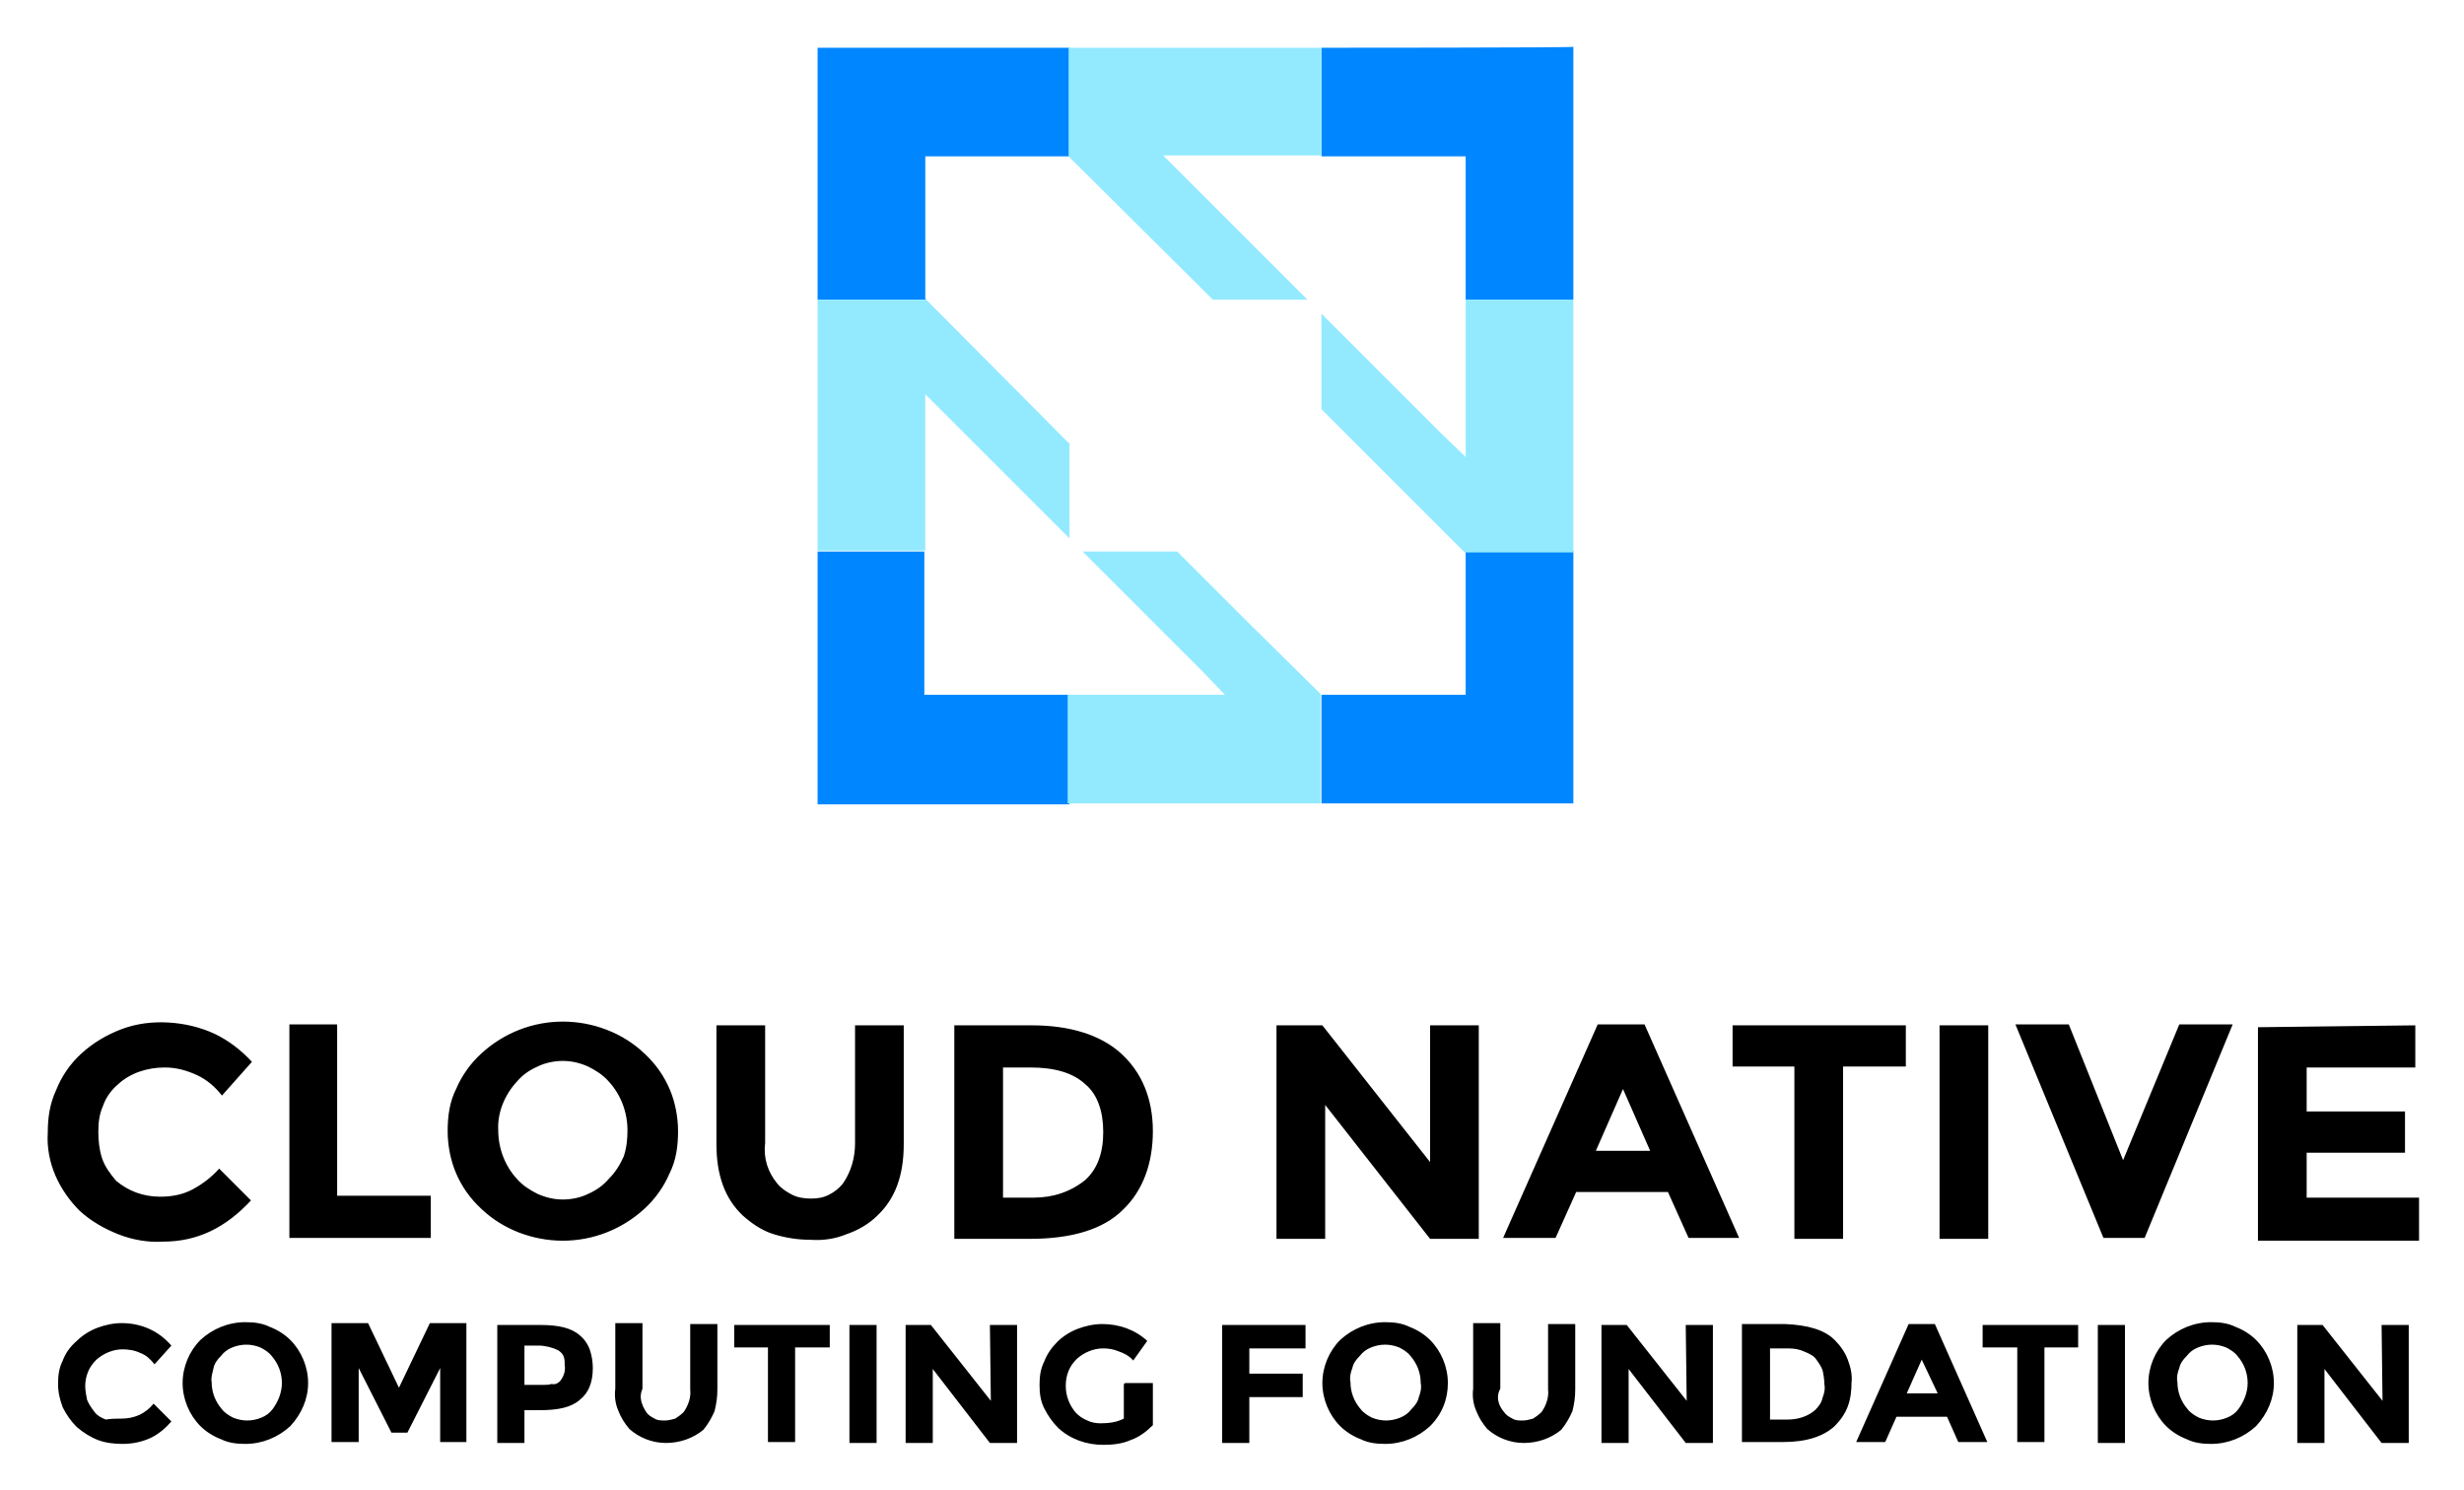
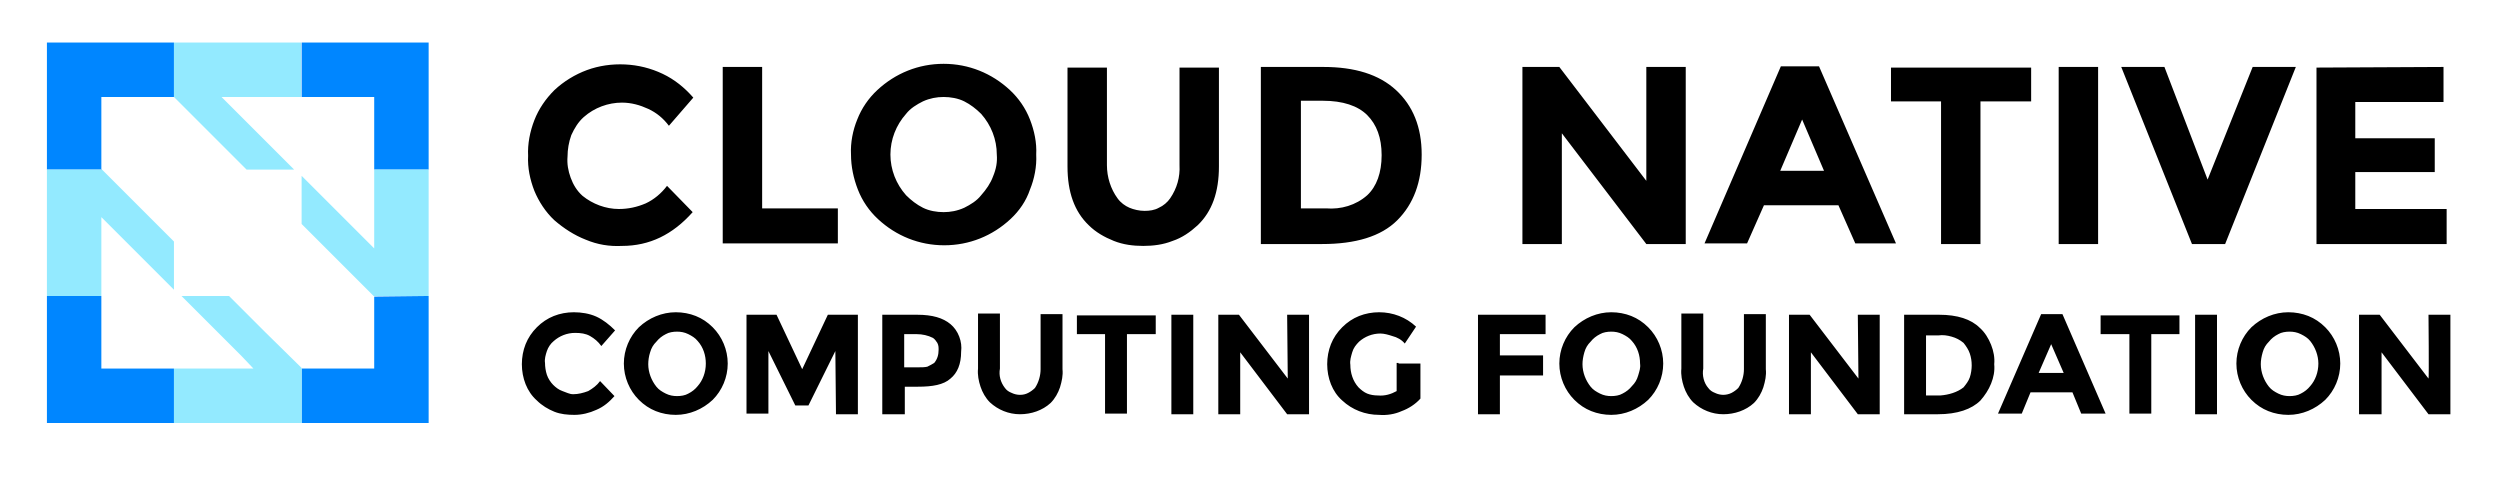
- <svg xmlns="http://www.w3.org/2000/svg" version="1.1" id="a" x="0px" y="0px" viewBox="0 0 263.1 159.1" style="enable-background:new 0 0 263.1 159.1;" xml:space="preserve">
-   <style type="text/css">
- 	.st0{fill:#0086FF;}
- 	.st1{fill:#93EAFF;}
- </style>
-   <path d="M12.9,151.5c0.7,0,1.3-0.1,2-0.4c0.6-0.3,1.1-0.7,1.5-1.2l1.9,1.9c-0.6,0.7-1.4,1.4-2.3,1.8c-0.9,0.4-1.9,0.6-2.9,0.6  c-0.9,0-1.8-0.1-2.6-0.4c-0.8-0.3-1.6-0.8-2.3-1.4c-0.6-0.6-1.1-1.3-1.5-2.1c-0.3-0.8-0.5-1.6-0.5-2.5c0-0.9,0.1-1.7,0.5-2.5  c0.3-0.8,0.8-1.5,1.5-2.1c0.6-0.6,1.4-1.1,2.2-1.4c0.8-0.3,1.7-0.5,2.6-0.5c1,0,2,0.2,2.9,0.6c0.9,0.4,1.7,1,2.4,1.8l-1.8,2  c-0.4-0.5-0.9-1-1.5-1.2c-0.6-0.3-1.3-0.4-1.9-0.4c-1,0-2,0.4-2.8,1.1c-0.4,0.4-0.7,0.8-0.9,1.3c-0.2,0.5-0.3,1-0.3,1.5  c0,0.5,0.1,1,0.2,1.5c0.2,0.5,0.5,0.9,0.8,1.3c0.3,0.4,0.7,0.6,1.2,0.8C11.9,151.5,12.4,151.5,12.9,151.5z M31,152.3  c-1.3,1.2-3,1.9-4.8,1.9c-0.9,0-1.8-0.1-2.6-0.5c-0.8-0.3-1.6-0.8-2.2-1.4c-1.2-1.2-1.9-2.9-1.9-4.6s0.7-3.4,1.9-4.6  c1.3-1.2,3-1.9,4.8-1.9c0.9,0,1.8,0.1,2.6,0.5c0.8,0.3,1.6,0.8,2.2,1.4c1.2,1.2,1.9,2.9,1.9,4.6S32.2,151,31,152.3z M30.1,147.7  c0-1.1-0.4-2.1-1.1-2.9c-0.3-0.4-0.8-0.7-1.2-0.9c-0.5-0.2-1-0.3-1.5-0.3c-0.5,0-1,0.1-1.5,0.3c-0.5,0.2-0.9,0.5-1.2,0.9  c-0.4,0.4-0.7,0.8-0.8,1.3s-0.3,1-0.2,1.5c0,1.1,0.4,2.1,1.1,2.9c0.3,0.4,0.8,0.7,1.2,0.9c0.5,0.2,1,0.3,1.5,0.3  c0.5,0,1-0.1,1.5-0.3c0.5-0.2,0.9-0.5,1.2-0.9C29.7,149.7,30.1,148.7,30.1,147.7z M47,146.1l-3.5,6.9h-1.7l-3.5-6.9v7.9h-2.9v-12.7  h3.9l3.3,6.9l3.3-6.9h3.9V154H47V146.1z M61.9,142.6c0.5,0.4,0.9,1,1.1,1.6c0.2,0.6,0.3,1.3,0.3,1.9c0,1.6-0.5,2.7-1.4,3.4  c-0.9,0.8-2.3,1.1-4.3,1.1H56v3.5h-2.9v-12.6h4.6C59.6,141.5,61,141.8,61.9,142.6z M59.8,147.5c0.4-0.5,0.6-1.1,0.5-1.7  c0-0.3,0-0.6-0.1-0.9c-0.1-0.3-0.3-0.5-0.6-0.7c-0.6-0.3-1.4-0.5-2.1-0.5H56v4.2h1.9c0.3,0,0.7,0,1-0.1  C59.3,147.9,59.6,147.7,59.8,147.5C59.8,147.5,59.8,147.5,59.8,147.5z M69,150.8c0.2,0.3,0.5,0.5,0.9,0.7c0.3,0.2,0.7,0.2,1.1,0.2  s0.7-0.1,1.1-0.2c0.3-0.2,0.6-0.4,0.9-0.7c0.5-0.7,0.8-1.6,0.7-2.4v-7h2.9v7c0,0.8-0.1,1.5-0.3,2.3c-0.3,0.7-0.7,1.4-1.2,2  c-1.1,0.9-2.5,1.4-4,1.4c-1.5,0-2.9-0.6-3.9-1.5c-0.5-0.6-0.9-1.2-1.2-2c-0.3-0.7-0.4-1.5-0.3-2.3v-7h2.9v7  C68.2,149.2,68.5,150,69,150.8L69,150.8z M84.9,143.9V154H82v-10.1h-3.6v-2.4h10.2v2.4C88.6,143.9,84.9,143.9,84.9,143.9z   M90.7,141.5h2.9v12.6h-2.9V141.5z M105.7,141.5h2.9v12.6h-2.9l-6.1-7.9v7.9h-2.9v-12.6h2.7l6.4,8.1L105.7,141.5L105.7,141.5z   M120.2,147.7h2.9v4.5c-0.7,0.7-1.5,1.3-2.4,1.6c-0.9,0.4-1.9,0.5-2.9,0.5c-1.8,0-3.5-0.6-4.8-1.8c-0.6-0.6-1.1-1.3-1.5-2.1  s-0.5-1.6-0.5-2.5c0-0.9,0.1-1.7,0.5-2.5c0.3-0.8,0.8-1.5,1.4-2.1c0.6-0.6,1.4-1.1,2.2-1.4c0.8-0.3,1.7-0.5,2.6-0.5  c1.8,0,3.5,0.6,4.8,1.8l-1.5,2.1c-0.4-0.5-1-0.8-1.6-1c-0.5-0.2-1-0.3-1.6-0.3c-1,0-2,0.4-2.8,1.1c-0.4,0.4-0.7,0.8-0.9,1.3  c-0.2,0.5-0.3,1-0.3,1.6c0,1.1,0.4,2.1,1.1,2.9c0.3,0.3,0.7,0.6,1.2,0.8c0.4,0.2,0.9,0.3,1.4,0.3c0.9,0,1.7-0.1,2.5-0.5v-3.6  C120,147.7,120.2,147.7,120.2,147.7z M139.4,141.5v2.5h-6v2.7h5.7v2.5h-5.7v4.9h-2.9v-12.6H139.4z M152.7,152.3  c-1.3,1.2-3,1.9-4.8,1.9c-0.9,0-1.8-0.1-2.6-0.5c-0.8-0.3-1.6-0.8-2.2-1.4c-1.2-1.2-1.9-2.9-1.9-4.6s0.7-3.4,1.9-4.6  c1.3-1.2,3-1.9,4.8-1.9c0.9,0,1.8,0.1,2.6,0.5c0.8,0.3,1.6,0.8,2.2,1.4c1.2,1.2,1.9,2.9,1.9,4.6S154,151,152.7,152.3z M151.7,147.7  c0-1.1-0.4-2.1-1.1-2.9c-0.3-0.4-0.8-0.7-1.2-0.9c-0.5-0.2-1-0.3-1.5-0.3c-0.5,0-1,0.1-1.5,0.3c-0.5,0.2-0.9,0.5-1.2,0.9  c-0.4,0.4-0.7,0.8-0.8,1.3c-0.2,0.5-0.3,1-0.2,1.5c0,1.1,0.4,2.1,1.1,2.9c0.3,0.4,0.8,0.7,1.2,0.9c0.5,0.2,1,0.3,1.5,0.3  c0.5,0,1-0.1,1.5-0.3c0.5-0.2,0.9-0.5,1.2-0.9c0.4-0.4,0.7-0.8,0.8-1.3C151.7,148.7,151.8,148.2,151.7,147.7z M160.6,150.8  c0.2,0.3,0.5,0.5,0.9,0.7c0.3,0.2,0.7,0.2,1.1,0.2s0.7-0.1,1.1-0.2c0.3-0.2,0.6-0.4,0.9-0.7c0.5-0.7,0.8-1.6,0.7-2.4v-7h2.9v7  c0,0.8-0.1,1.5-0.3,2.3c-0.3,0.7-0.7,1.4-1.2,2c-1.1,0.9-2.5,1.4-4,1.4c-1.5,0-2.9-0.6-3.9-1.5c-0.5-0.6-0.9-1.2-1.2-2  c-0.3-0.7-0.4-1.5-0.3-2.3v-7h2.9v7C159.7,149.2,160,150.1,160.6,150.8z M180,141.5h2.9v12.6H180l-6.1-7.9v7.9H171v-12.6h2.7  l6.4,8.1L180,141.5L180,141.5z M195.9,143.1c0.6,0.6,1.1,1.3,1.4,2.1c0.3,0.8,0.5,1.6,0.4,2.5c0,0.8-0.1,1.7-0.4,2.5  c-0.3,0.8-0.8,1.5-1.4,2.1c-1.2,1.1-3,1.7-5.5,1.7h-4.4v-12.6h4.6C193,141.5,194.8,142,195.9,143.1z M193.8,150.6  c0.4-0.4,0.7-0.8,0.8-1.3c0.2-0.5,0.3-1,0.2-1.5c0-0.5-0.1-1.1-0.2-1.5c-0.2-0.5-0.5-0.9-0.8-1.3c-0.4-0.4-1-0.6-1.5-0.8  c-0.6-0.2-1.1-0.2-1.7-0.2h-1.6v7.6h1.9C191.9,151.6,193,151.3,193.8,150.6z M209.1,154l-1.2-2.7h-5.4l-1.2,2.7h-3.1l5.6-12.6h2.8  l5.6,12.6H209.1z M205.2,145.2l-1.6,3.6h3.3L205.2,145.2z M218.3,143.9V154h-2.9v-10.1h-3.7v-2.4h10.2v2.4H218.3z M224,141.5h2.9  v12.6H224V141.5z M240.9,152.3c-1.3,1.2-3,1.9-4.8,1.9c-0.9,0-1.8-0.1-2.6-0.5c-0.8-0.3-1.6-0.8-2.2-1.4c-1.2-1.2-1.9-2.9-1.9-4.6  s0.7-3.4,1.9-4.6c1.3-1.2,3-1.9,4.8-1.9c0.9,0,1.8,0.1,2.6,0.5c0.8,0.3,1.6,0.8,2.2,1.4c1.2,1.2,1.9,2.9,1.9,4.6  S242.1,151,240.9,152.3z M240,147.7c0-1.1-0.4-2.1-1.1-2.9c-0.3-0.4-0.8-0.7-1.2-0.9c-0.5-0.2-1-0.3-1.5-0.3c-0.5,0-1,0.1-1.5,0.3  c-0.5,0.2-0.9,0.5-1.2,0.9c-0.4,0.4-0.7,0.8-0.8,1.3c-0.2,0.5-0.3,1-0.2,1.5c0,1.1,0.4,2.1,1.1,2.9c0.3,0.4,0.8,0.7,1.2,0.9  c0.5,0.2,1,0.3,1.5,0.3c0.5,0,1-0.1,1.5-0.3c0.5-0.2,0.9-0.5,1.2-0.9C239.6,149.7,240,148.7,240,147.7z M254.3,141.5h2.9v12.6h-2.9  l-6.1-7.9v7.9h-2.9v-12.6h2.7l6.4,8.1L254.3,141.5z M17.1,127.8c1.2,0,2.4-0.2,3.5-0.8s2-1.3,2.8-2.2l3.4,3.4  c-2.7,2.9-5.7,4.4-9.4,4.4c-1.6,0.1-3.3-0.2-4.8-0.8s-2.9-1.4-4.1-2.5c-1.1-1.1-2-2.4-2.6-3.8c-0.6-1.4-0.9-3-0.8-4.5  c0-1.6,0.2-3.1,0.9-4.6c0.6-1.5,1.5-2.8,2.7-3.9c1.2-1.1,2.7-2,4.3-2.6c1.6-0.6,3.3-0.8,5-0.7c1.7,0.1,3.4,0.5,4.9,1.2s2.9,1.8,4,3  l-3.2,3.6c-0.7-0.9-1.6-1.7-2.7-2.2s-2.2-0.8-3.4-0.8c-1.9,0-3.7,0.6-5,1.8c-0.7,0.6-1.3,1.4-1.6,2.3c-0.4,0.9-0.5,1.8-0.5,2.8  c0,0.9,0.1,1.9,0.4,2.8c0.3,0.9,0.9,1.7,1.5,2.4C13.7,127.2,15.3,127.8,17.1,127.8L17.1,127.8z M30.9,132.2v-22.8H36v18.3h10v4.5  L30.9,132.2z M68.8,129.1c-2.4,2.2-5.5,3.4-8.7,3.4s-6.4-1.2-8.7-3.4c-1.2-1.1-2.1-2.4-2.7-3.8c-0.6-1.4-0.9-3-0.9-4.5  c0-1.6,0.2-3.1,0.9-4.5c0.6-1.4,1.5-2.7,2.7-3.8c2.4-2.2,5.5-3.4,8.7-3.4s6.4,1.2,8.7,3.4c1.2,1.1,2.1,2.4,2.7,3.8  c0.6,1.4,0.9,3,0.9,4.5c0,1.6-0.2,3.1-0.9,4.5C70.9,126.7,70,128,68.8,129.1L68.8,129.1z M67,120.7c0-1.9-0.7-3.8-2-5.2  c-0.6-0.7-1.4-1.2-2.2-1.6c-0.9-0.4-1.8-0.6-2.7-0.6c-0.9,0-1.9,0.2-2.7,0.6c-0.9,0.4-1.6,0.9-2.2,1.6c-1.3,1.4-2.1,3.3-2,5.2  c0,1.9,0.7,3.8,2,5.2c0.6,0.7,1.4,1.2,2.2,1.6c0.9,0.4,1.8,0.6,2.7,0.6c0.9,0,1.9-0.2,2.7-0.6c0.9-0.4,1.6-0.9,2.2-1.6  c0.7-0.7,1.2-1.5,1.6-2.4C66.9,122.6,67,121.7,67,120.7z M83,126.4c0.4,0.5,1,0.9,1.6,1.2s1.3,0.4,2,0.4c0.7,0,1.3-0.1,1.9-0.4  c0.6-0.3,1.1-0.7,1.5-1.2c0.9-1.3,1.3-2.8,1.3-4.3v-12.6h5.2v12.7c0,3.3-0.9,5.8-2.8,7.6c-0.9,0.9-2.1,1.6-3.3,2  c-1.2,0.5-2.5,0.7-3.9,0.6c-1.3,0-2.6-0.2-3.9-0.6s-2.4-1.2-3.3-2c-1.9-1.8-2.8-4.3-2.8-7.6v-12.7h5.2v12.6  C81.5,123.7,82,125.2,83,126.4z M119.7,112.5c2.2,2,3.4,4.8,3.4,8.3c0,3.5-1.1,6.4-3.2,8.4c-2.1,2.1-5.5,3.1-9.9,3.1h-8.1v-22.8h8.3  C114.2,109.5,117.5,110.5,119.7,112.5z M115.9,126c1.3-1.2,1.9-2.9,1.9-5.1c0-2.2-0.6-4-1.9-5.1c-1.3-1.2-3.2-1.8-5.9-1.8h-2.9v13.9  h3.3C112.4,127.9,114.3,127.3,115.9,126L115.9,126z M152.7,109.5h5.2v22.8h-5.2L141.5,118v14.3h-5.2v-22.8h4.9l11.5,14.6  C152.7,124.1,152.7,109.5,152.7,109.5z M180.3,132.2l-2.2-4.9h-9.8l-2.2,4.9h-5.6l10.1-22.8h5l10.1,22.8H180.3z M173.3,116.3  l-2.9,6.6h5.8L173.3,116.3z M196.8,113.9v18.4h-5.2v-18.4H185v-4.4h18.5v4.4H196.8z M207.1,109.5h5.2v22.8h-5.2V109.5z M226.7,123.9  l6-14.5h5.7l-9.4,22.8h-4.4l-9.4-22.8h5.7L226.7,123.9z M257.9,109.5v4.5h-11.6v4.7h10.5v4.4h-10.5v4.8h12v4.6h-17.2v-22.8  L257.9,109.5L257.9,109.5L257.9,109.5z" />
-   <g>
-     <path class="st0" d="M98.7,58.9H87.3v27h26.9V74.2H98.7V58.9z" />
-     <path class="st0" d="M156.5,59v15.2h-15.4v11.6H168v-27h-11.6L156.5,59z" />
-     <path class="st0" d="M87.3,32h11.6l-0.1-0.1V16.7h15.4V5.1H87.3V32z" />
-     <path class="st0" d="M141.1,5.1v11.6h15.4V32H168v-27C168,5.1,141.1,5.1,141.1,5.1z" />
-     <path class="st1" d="M139.6,32l-15.4-15.4h16.9V5.1h-27v11.6L129.5,32H139.6z" />
-     <path class="st1" d="M125.7,58.9h-10.1l12.7,12.7l2.5,2.6h-16.8v11.6h27V74.1l-7.7-7.6L125.7,58.9z" />
-     <path class="st1" d="M156.5,32v16.8l-2.7-2.6l-12.7-12.7v10.2l7.6,7.6l7.7,7.7H168V32H156.5L156.5,32z" />
-     <path class="st1" d="M114.1,47.3L98.9,32H87.3v26.8h11.5V42.1l15.4,15.4V47.3z" />
-   </g>
+ <svg xmlns="http://www.w3.org/2000/svg" width="2100" height="400" viewBox="0 0 210 40" fill="none">
+   <path d="M51.983 17.556C52.772 17.556 53.507 17.398 54.243 17.083C54.927 16.767 55.557 16.242 56.03 15.611L58.185 17.819C56.504 19.711 54.559 20.657 52.246 20.657C51.195 20.71 50.196 20.552 49.197 20.131C48.251 19.763 47.358 19.185 46.569 18.502C45.833 17.819 45.255 16.925 44.887 16.032C44.519 15.085 44.309 14.087 44.362 13.088C44.309 12.089 44.519 11.038 44.887 10.092C45.255 9.146 45.833 8.305 46.569 7.569C47.358 6.833 48.304 6.255 49.302 5.887C50.301 5.519 51.405 5.361 52.509 5.414C53.612 5.466 54.664 5.729 55.663 6.202C56.661 6.675 57.502 7.359 58.238 8.2L56.188 10.565C55.715 9.934 55.137 9.461 54.453 9.146C53.77 8.83 53.034 8.62 52.246 8.62C51.09 8.62 49.933 9.041 49.04 9.829C48.567 10.25 48.251 10.775 47.988 11.353C47.778 11.932 47.673 12.562 47.673 13.141C47.62 13.771 47.726 14.35 47.936 14.928C48.146 15.506 48.461 16.032 48.934 16.452C49.776 17.135 50.879 17.556 51.983 17.556ZM60.709 20.447V5.624H64.02V17.503H70.38V20.447H60.709ZM84.887 18.397C83.363 19.816 81.418 20.604 79.316 20.604C77.213 20.604 75.268 19.816 73.744 18.397C73.008 17.713 72.43 16.872 72.062 15.926C71.694 14.98 71.484 13.982 71.484 12.983C71.431 11.984 71.641 10.933 72.009 10.039C72.377 9.093 72.956 8.252 73.691 7.569C75.216 6.15 77.16 5.361 79.263 5.361C81.365 5.361 83.31 6.15 84.835 7.569C85.57 8.252 86.149 9.093 86.517 10.039C86.885 10.986 87.095 11.984 87.042 12.983C87.095 13.982 86.885 15.033 86.517 15.926C86.201 16.872 85.623 17.713 84.887 18.397ZM83.731 12.983C83.731 11.721 83.258 10.512 82.417 9.566C81.996 9.146 81.523 8.778 80.998 8.515C80.472 8.252 79.841 8.147 79.263 8.147C78.685 8.147 78.107 8.252 77.528 8.515C77.003 8.778 76.477 9.093 76.109 9.566C75.268 10.512 74.795 11.721 74.795 12.983C74.795 14.244 75.268 15.453 76.109 16.399C76.53 16.82 77.003 17.188 77.528 17.451C78.054 17.713 78.685 17.819 79.263 17.819C79.841 17.819 80.419 17.713 80.998 17.451C81.523 17.188 82.049 16.872 82.417 16.399C82.837 15.926 83.205 15.401 83.415 14.823C83.678 14.192 83.783 13.614 83.731 12.983ZM93.875 16.662C94.138 17.03 94.506 17.293 94.874 17.451C95.242 17.608 95.715 17.713 96.135 17.713C96.556 17.713 96.977 17.661 97.344 17.451C97.712 17.293 98.08 16.978 98.291 16.662C98.869 15.821 99.132 14.875 99.079 13.876V5.677H102.39V13.982C102.39 16.137 101.812 17.766 100.603 18.922C99.973 19.501 99.289 19.974 98.501 20.236C97.712 20.552 96.871 20.657 96.03 20.657C95.189 20.657 94.348 20.552 93.56 20.236C92.772 19.921 92.036 19.501 91.457 18.922C90.249 17.766 89.67 16.137 89.67 13.982V5.677H92.982V13.876C92.982 14.875 93.297 15.874 93.875 16.662ZM117.266 7.569C118.685 8.883 119.421 10.67 119.421 12.983C119.421 15.296 118.737 17.135 117.371 18.502C116.004 19.869 113.849 20.499 111.063 20.499H105.912V5.624H111.168C113.797 5.624 115.846 6.255 117.266 7.569ZM114.848 16.399C115.636 15.664 116.057 14.507 116.057 13.035C116.057 11.564 115.636 10.46 114.848 9.671C114.059 8.883 112.798 8.463 111.116 8.463H109.276V17.503H111.379C112.64 17.608 113.902 17.24 114.848 16.399ZM138.291 5.624H141.602V20.499H138.291L131.195 11.196V20.499H127.883V5.624H130.984L138.291 15.191V5.624ZM155.846 20.447L154.427 17.24H148.172L146.753 20.447H143.179L149.592 5.572H152.798L159.263 20.447H155.846ZM151.379 10.039L149.539 14.35H153.218L151.379 10.039ZM166.359 8.515V20.499H163.048V8.515H158.843V5.677H170.616V8.515C170.616 8.515 166.359 8.515 166.359 8.515ZM172.929 5.624H176.241V20.499H172.929C172.929 20.447 172.929 5.624 172.929 5.624ZM185.439 15.085L189.224 5.624H192.85L186.911 20.499H184.125L178.185 5.624H181.812L185.439 15.085ZM205.255 5.624V8.568H197.844V11.616H204.519V14.455H197.844V17.556H205.518V20.499H194.585V5.677L205.255 5.624ZM48.146 33.114C48.567 33.114 48.987 33.009 49.408 32.852C49.776 32.641 50.143 32.378 50.406 32.011L51.615 33.272C51.195 33.745 50.722 34.166 50.091 34.428C49.513 34.691 48.882 34.849 48.251 34.849C47.673 34.849 47.095 34.796 46.569 34.586C46.044 34.376 45.518 34.06 45.097 33.64C44.677 33.272 44.362 32.799 44.151 32.273C43.941 31.748 43.836 31.169 43.836 30.591C43.836 30.013 43.941 29.435 44.151 28.909C44.362 28.384 44.677 27.911 45.097 27.49C45.518 27.07 45.991 26.754 46.517 26.544C47.042 26.334 47.62 26.229 48.199 26.229C48.829 26.229 49.513 26.334 50.091 26.596C50.669 26.859 51.195 27.28 51.668 27.753L50.511 29.067C50.249 28.699 49.933 28.436 49.565 28.226C49.197 28.016 48.777 27.963 48.304 27.963C47.62 27.963 46.99 28.226 46.517 28.646C46.254 28.857 46.044 29.172 45.938 29.488C45.833 29.803 45.728 30.171 45.781 30.486C45.781 30.802 45.833 31.169 45.938 31.485C46.044 31.8 46.254 32.116 46.464 32.326C46.674 32.536 46.937 32.746 47.252 32.852C47.568 32.957 47.831 33.114 48.146 33.114ZM59.867 33.587C59.026 34.376 57.923 34.849 56.766 34.849C56.188 34.849 55.61 34.744 55.084 34.533C54.559 34.323 54.086 34.008 53.665 33.587C52.877 32.799 52.404 31.695 52.404 30.539C52.404 29.382 52.877 28.279 53.665 27.49C54.506 26.702 55.61 26.229 56.766 26.229C57.344 26.229 57.923 26.334 58.448 26.544C58.974 26.754 59.447 27.07 59.867 27.49C60.656 28.279 61.129 29.382 61.129 30.539C61.129 31.695 60.656 32.799 59.867 33.587ZM59.289 30.539C59.289 29.855 59.079 29.172 58.606 28.646C58.396 28.384 58.133 28.226 57.818 28.068C57.502 27.911 57.187 27.858 56.871 27.858C56.556 27.858 56.188 27.911 55.925 28.068C55.61 28.226 55.347 28.436 55.137 28.699C54.874 28.962 54.716 29.225 54.611 29.593C54.506 29.908 54.453 30.276 54.453 30.591C54.453 31.275 54.716 31.958 55.137 32.483C55.347 32.746 55.61 32.904 55.925 33.062C56.241 33.219 56.556 33.272 56.871 33.272C57.187 33.272 57.555 33.219 57.818 33.062C58.133 32.904 58.396 32.694 58.606 32.431C59.026 31.958 59.289 31.275 59.289 30.539ZM70.17 29.488L67.909 34.06H66.806L64.546 29.488V34.744H62.706V26.439H65.229L67.384 31.012L69.539 26.439H72.062V34.796H70.222L70.17 29.488ZM79.841 27.227C80.157 27.49 80.419 27.858 80.577 28.279C80.735 28.699 80.787 29.119 80.735 29.54C80.735 30.591 80.419 31.327 79.841 31.8C79.263 32.326 78.317 32.483 77.108 32.483H76.004V34.796H74.112V26.439H77.055C78.317 26.439 79.21 26.702 79.841 27.227ZM78.475 30.486C78.737 30.171 78.843 29.803 78.843 29.382C78.843 29.172 78.843 29.014 78.737 28.804C78.632 28.646 78.527 28.489 78.369 28.384C77.949 28.173 77.476 28.068 77.003 28.068H75.952V30.854H77.213C77.423 30.854 77.686 30.854 77.896 30.802C78.107 30.696 78.317 30.591 78.475 30.486ZM84.414 32.589C84.572 32.799 84.73 32.904 84.992 33.009C85.203 33.114 85.465 33.167 85.676 33.167C85.938 33.167 86.149 33.114 86.359 33.009C86.569 32.904 86.779 32.746 86.937 32.589C87.252 32.116 87.41 31.537 87.41 31.012V26.386H89.25V31.012C89.302 31.537 89.197 32.011 89.04 32.536C88.882 33.009 88.619 33.482 88.251 33.85C87.568 34.481 86.622 34.796 85.676 34.796C84.73 34.796 83.836 34.428 83.153 33.798C82.785 33.43 82.522 32.957 82.364 32.483C82.207 32.011 82.101 31.485 82.154 30.959V26.334H83.994V30.959C83.888 31.537 84.046 32.116 84.414 32.589ZM94.664 28.068V34.744H92.824V28.068H90.459V26.491H97.082V28.068C97.029 28.068 94.664 28.068 94.664 28.068ZM98.396 26.439H100.235V34.796H98.396V26.439ZM108.12 26.439H109.959V34.796H108.12L104.178 29.593V34.796H102.338V26.439H104.072L108.172 31.8L108.12 26.439ZM117.476 30.539H119.316V33.482C118.895 33.955 118.317 34.323 117.739 34.533C117.161 34.796 116.477 34.901 115.846 34.849C114.69 34.849 113.586 34.428 112.745 33.64C112.325 33.272 112.009 32.799 111.799 32.273C111.589 31.748 111.484 31.169 111.484 30.591C111.484 30.013 111.589 29.435 111.799 28.909C112.009 28.384 112.325 27.911 112.745 27.49C113.166 27.07 113.639 26.754 114.164 26.544C114.69 26.334 115.268 26.229 115.846 26.229C117.003 26.229 118.107 26.649 118.948 27.438L118.002 28.857C117.739 28.541 117.371 28.331 116.95 28.226C116.635 28.121 116.267 28.016 115.952 28.016C115.268 28.016 114.638 28.279 114.164 28.699C113.902 28.962 113.691 29.225 113.586 29.593C113.481 29.96 113.376 30.276 113.429 30.644C113.429 31.327 113.639 32.011 114.112 32.536C114.322 32.746 114.585 32.957 114.848 33.062C115.111 33.167 115.426 33.219 115.741 33.219C116.32 33.272 116.845 33.114 117.318 32.852V30.486H117.476V30.539ZM129.828 26.439V28.068H125.991V29.855H129.618V31.537H125.991V34.796H124.151V26.439C124.099 26.439 129.828 26.439 129.828 26.439ZM138.448 33.587C137.607 34.376 136.503 34.849 135.347 34.849C134.769 34.849 134.191 34.744 133.665 34.533C133.139 34.323 132.666 34.008 132.246 33.587C131.457 32.799 130.984 31.695 130.984 30.539C130.984 29.382 131.457 28.279 132.246 27.49C133.087 26.702 134.191 26.229 135.347 26.229C135.925 26.229 136.503 26.334 137.029 26.544C137.555 26.754 138.028 27.07 138.448 27.49C139.237 28.279 139.71 29.382 139.71 30.539C139.71 31.695 139.237 32.799 138.448 33.587ZM137.765 30.539C137.765 29.855 137.555 29.172 137.082 28.646C136.871 28.384 136.609 28.226 136.293 28.068C135.978 27.911 135.662 27.858 135.347 27.858C135.032 27.858 134.664 27.911 134.401 28.068C134.086 28.226 133.823 28.436 133.613 28.699C133.35 28.962 133.192 29.225 133.087 29.593C132.982 29.96 132.929 30.276 132.929 30.591C132.929 31.275 133.192 31.958 133.613 32.483C133.823 32.746 134.086 32.904 134.401 33.062C134.716 33.219 135.032 33.272 135.347 33.272C135.662 33.272 136.03 33.219 136.293 33.062C136.609 32.904 136.871 32.694 137.082 32.431C137.344 32.168 137.502 31.905 137.607 31.537C137.712 31.169 137.818 30.907 137.765 30.539ZM143.494 32.589C143.652 32.799 143.81 32.904 144.072 33.009C144.283 33.114 144.546 33.167 144.756 33.167C144.966 33.167 145.229 33.114 145.439 33.009C145.649 32.904 145.86 32.746 146.017 32.589C146.333 32.116 146.49 31.537 146.49 31.012V26.386H148.33V31.012C148.383 31.537 148.277 32.011 148.12 32.536C147.962 33.009 147.699 33.482 147.331 33.85C146.648 34.481 145.702 34.796 144.756 34.796C143.81 34.796 142.916 34.428 142.233 33.798C141.865 33.43 141.602 32.957 141.444 32.483C141.287 32.011 141.182 31.485 141.234 30.959V26.334H143.074V30.959C142.969 31.537 143.126 32.168 143.494 32.589ZM156.057 26.439H157.896V34.796H156.057L152.115 29.593V34.796H150.275V26.439H152.009L156.109 31.8L156.057 26.439ZM166.306 27.543C166.727 27.911 167.042 28.436 167.252 28.962C167.463 29.488 167.568 30.066 167.515 30.591C167.568 31.169 167.463 31.695 167.252 32.221C167.042 32.746 166.727 33.219 166.359 33.64C165.623 34.376 164.414 34.796 162.785 34.796H159.946V26.439H162.89C164.414 26.439 165.57 26.807 166.306 27.543ZM164.94 32.536C165.15 32.273 165.36 32.011 165.465 31.695C165.57 31.38 165.623 31.012 165.623 30.696C165.623 30.328 165.57 30.013 165.465 29.698C165.36 29.382 165.15 29.067 164.94 28.804C164.624 28.541 164.309 28.384 163.941 28.279C163.573 28.173 163.205 28.121 162.837 28.173H161.786V33.219H162.995C163.678 33.167 164.414 32.957 164.94 32.536ZM174.821 34.744L174.086 32.957H170.564L169.828 34.744H167.831L171.457 26.386H173.245L176.871 34.744H174.821ZM172.298 28.909L171.247 31.327H173.35L172.298 28.909ZM180.708 28.068V34.744H178.869V28.068H176.451V26.491H183.074V28.068H180.708ZM184.388 26.439H186.228V34.796H184.388V26.439ZM195.321 33.587C194.48 34.376 193.376 34.849 192.22 34.849C191.641 34.849 191.063 34.744 190.538 34.533C190.012 34.323 189.539 34.008 189.118 33.587C188.33 32.799 187.857 31.695 187.857 30.539C187.857 29.382 188.33 28.279 189.118 27.49C189.959 26.702 191.063 26.229 192.22 26.229C192.798 26.229 193.376 26.334 193.902 26.544C194.427 26.754 194.9 27.07 195.321 27.49C196.109 28.279 196.582 29.382 196.582 30.539C196.582 31.695 196.109 32.799 195.321 33.587ZM194.743 30.539C194.743 29.855 194.48 29.172 194.059 28.646C193.849 28.384 193.586 28.226 193.271 28.068C192.956 27.911 192.64 27.858 192.325 27.858C192.009 27.858 191.641 27.911 191.379 28.068C191.063 28.226 190.8 28.436 190.59 28.699C190.327 28.962 190.17 29.225 190.065 29.593C189.959 29.96 189.907 30.276 189.907 30.591C189.907 31.275 190.17 31.958 190.59 32.483C190.8 32.746 191.063 32.904 191.379 33.062C191.694 33.219 192.009 33.272 192.325 33.272C192.64 33.272 193.008 33.219 193.271 33.062C193.586 32.904 193.849 32.694 194.059 32.431C194.48 31.958 194.743 31.275 194.743 30.539ZM203.994 26.439H205.833V34.796H203.994L200.051 29.593V34.796H198.159V26.439H199.894L203.994 31.8C204.046 31.8 203.994 26.439 203.994 26.439Z" fill="black" />
+   <path d="M8.514 24.862H3.941V35.532H14.612V30.959H8.514V24.862Z" fill="#0086FF" />
+   <path d="M31.433 24.915V30.959H25.336V35.532H36.006V24.862L31.433 24.915Z" fill="#0086FF" />
+   <path d="M3.941 14.244H8.567L8.514 14.192V8.147H14.612V3.574H3.941V14.244Z" fill="#0086FF" />
+   <path d="M25.336 3.574V8.147H31.433V14.244H36.006V3.574C35.953 3.574 25.336 3.574 25.336 3.574Z" fill="#0086FF" />
+   <path d="M24.705 14.244L18.608 8.147H25.284V3.574H14.613V8.147L20.71 14.244H24.705Z" fill="#93EAFF" />
+   <path d="M19.239 24.862H15.244L20.29 29.908L21.289 30.959H14.613V35.532H25.336V30.907L22.287 27.911L19.239 24.862Z" fill="#93EAFF" />
+   <path d="M31.433 14.244V20.867L30.382 19.816L25.336 14.77V18.817L28.332 21.813L31.381 24.862H36.006V14.244H31.433Z" fill="#93EAFF" />
+   <path d="M14.612 20.289L8.567 14.244H3.941V24.862H8.514V18.239L14.612 24.336V20.289Z" fill="#93EAFF" />
</svg>
